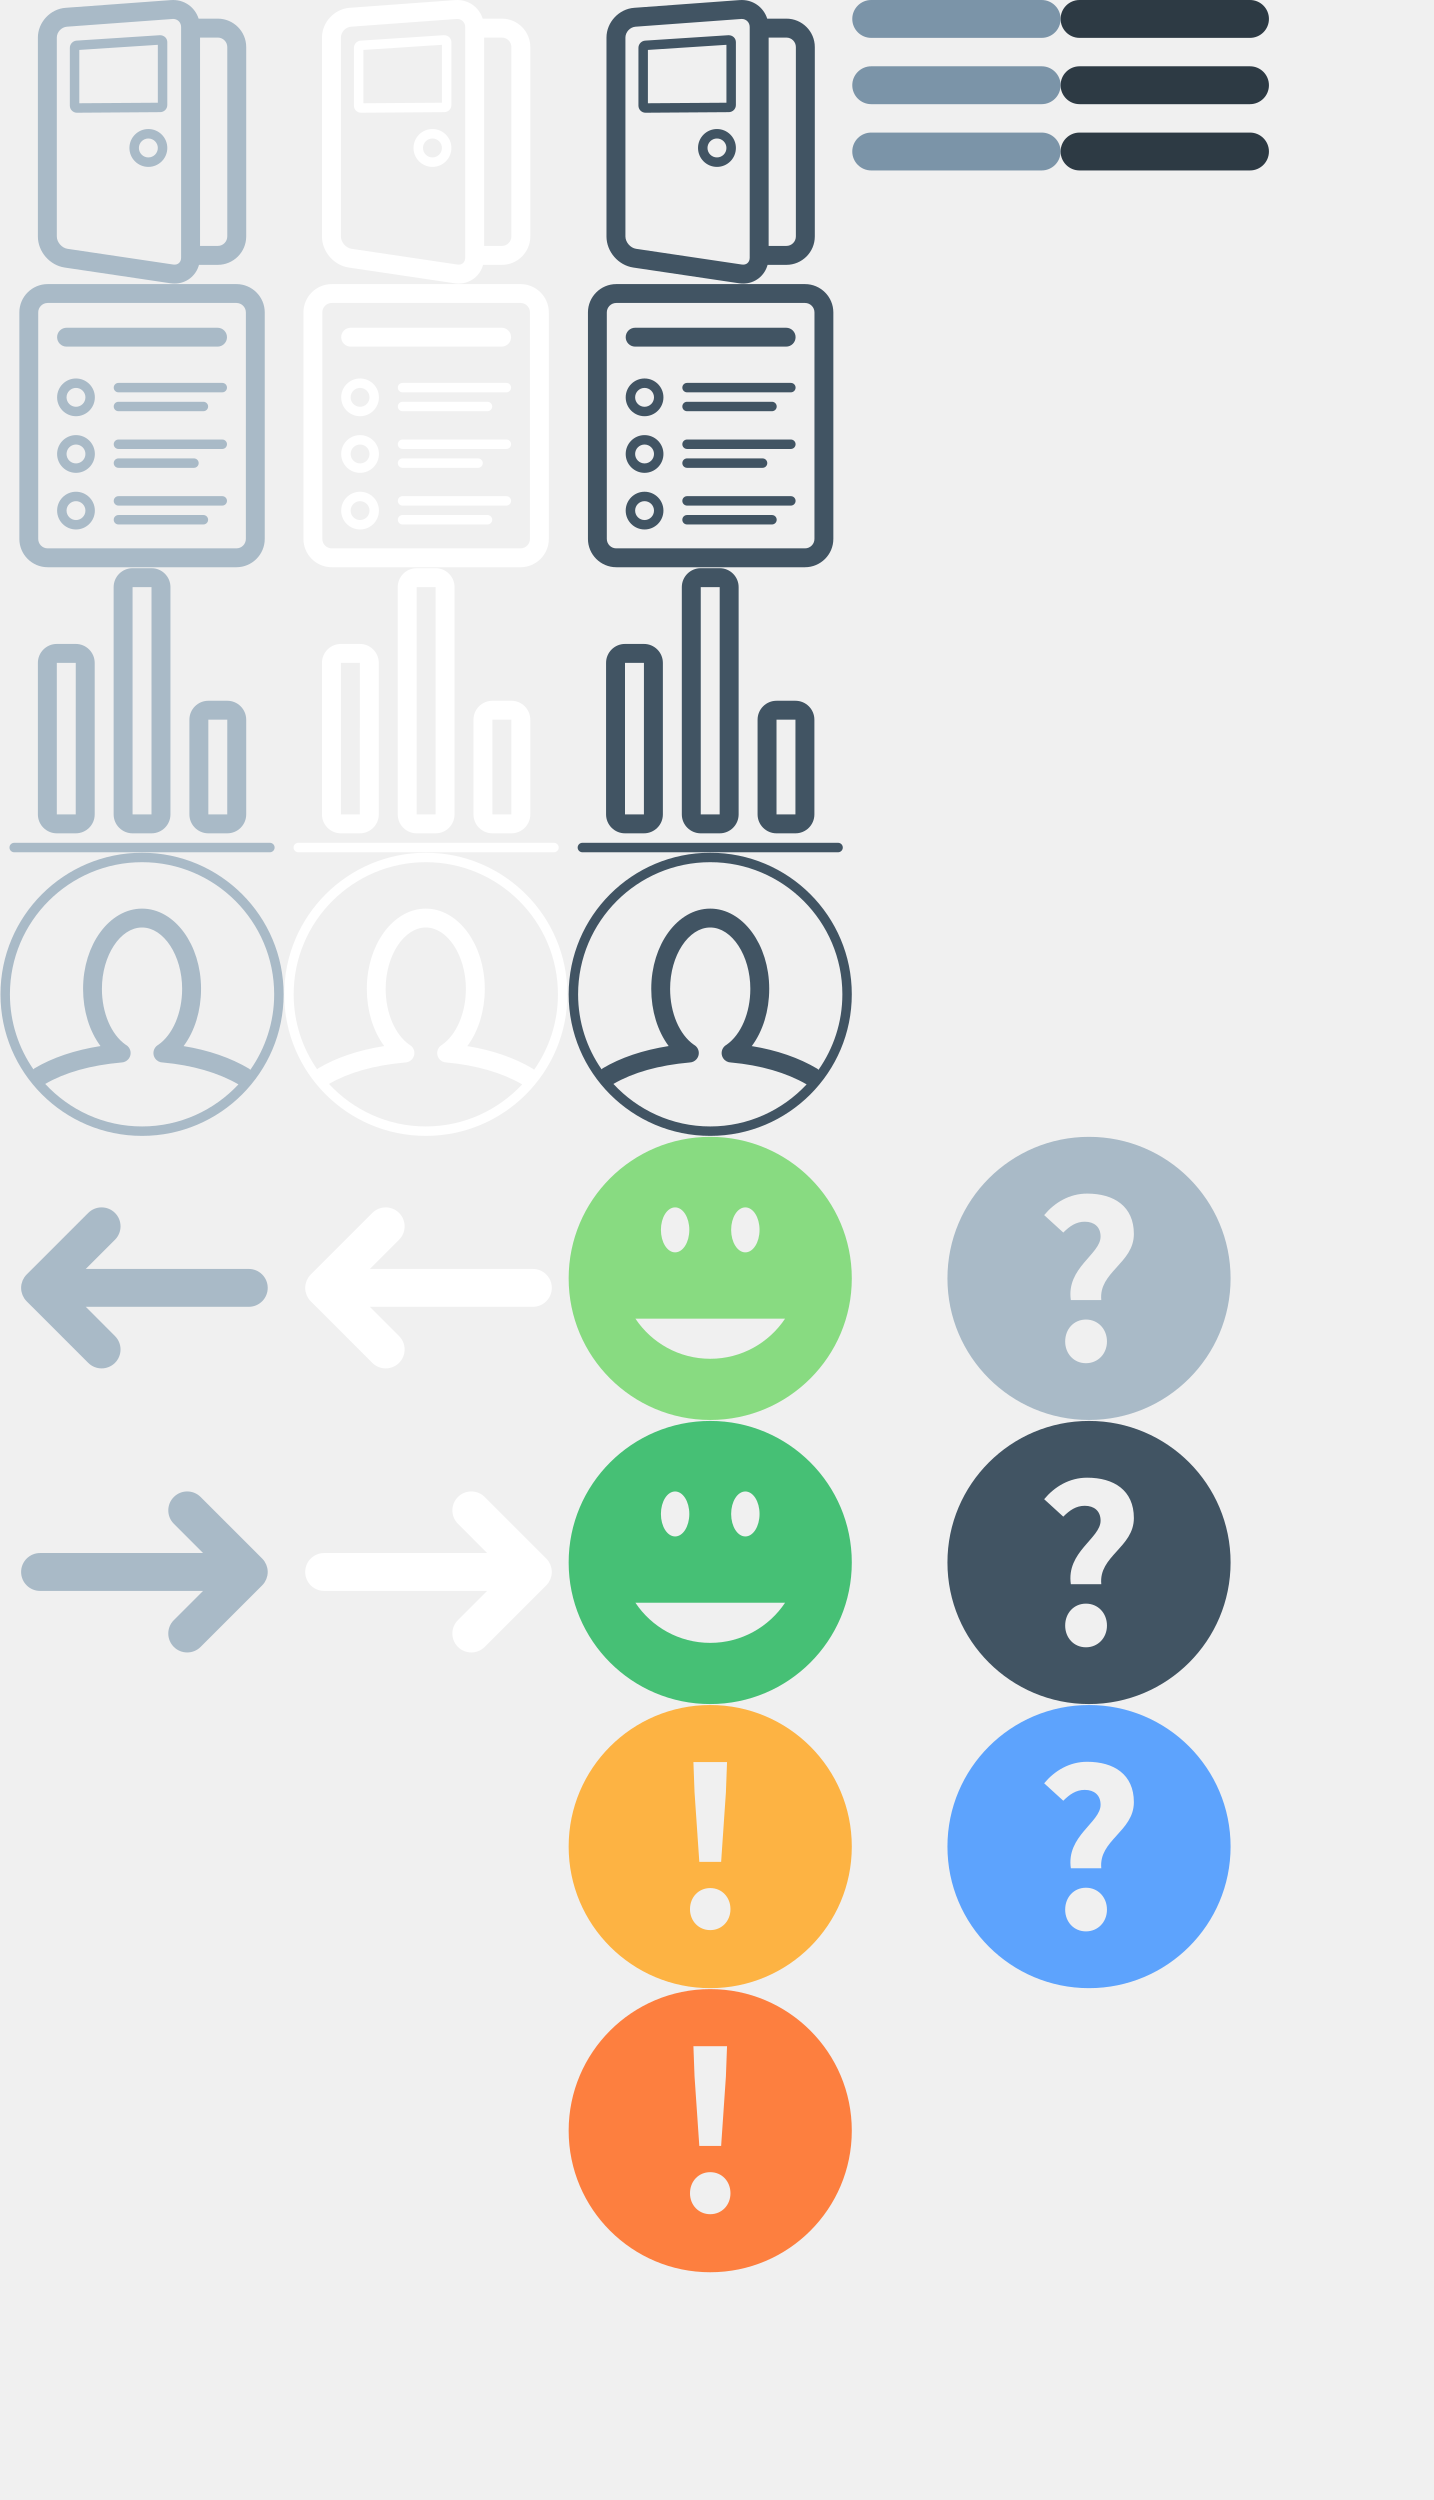
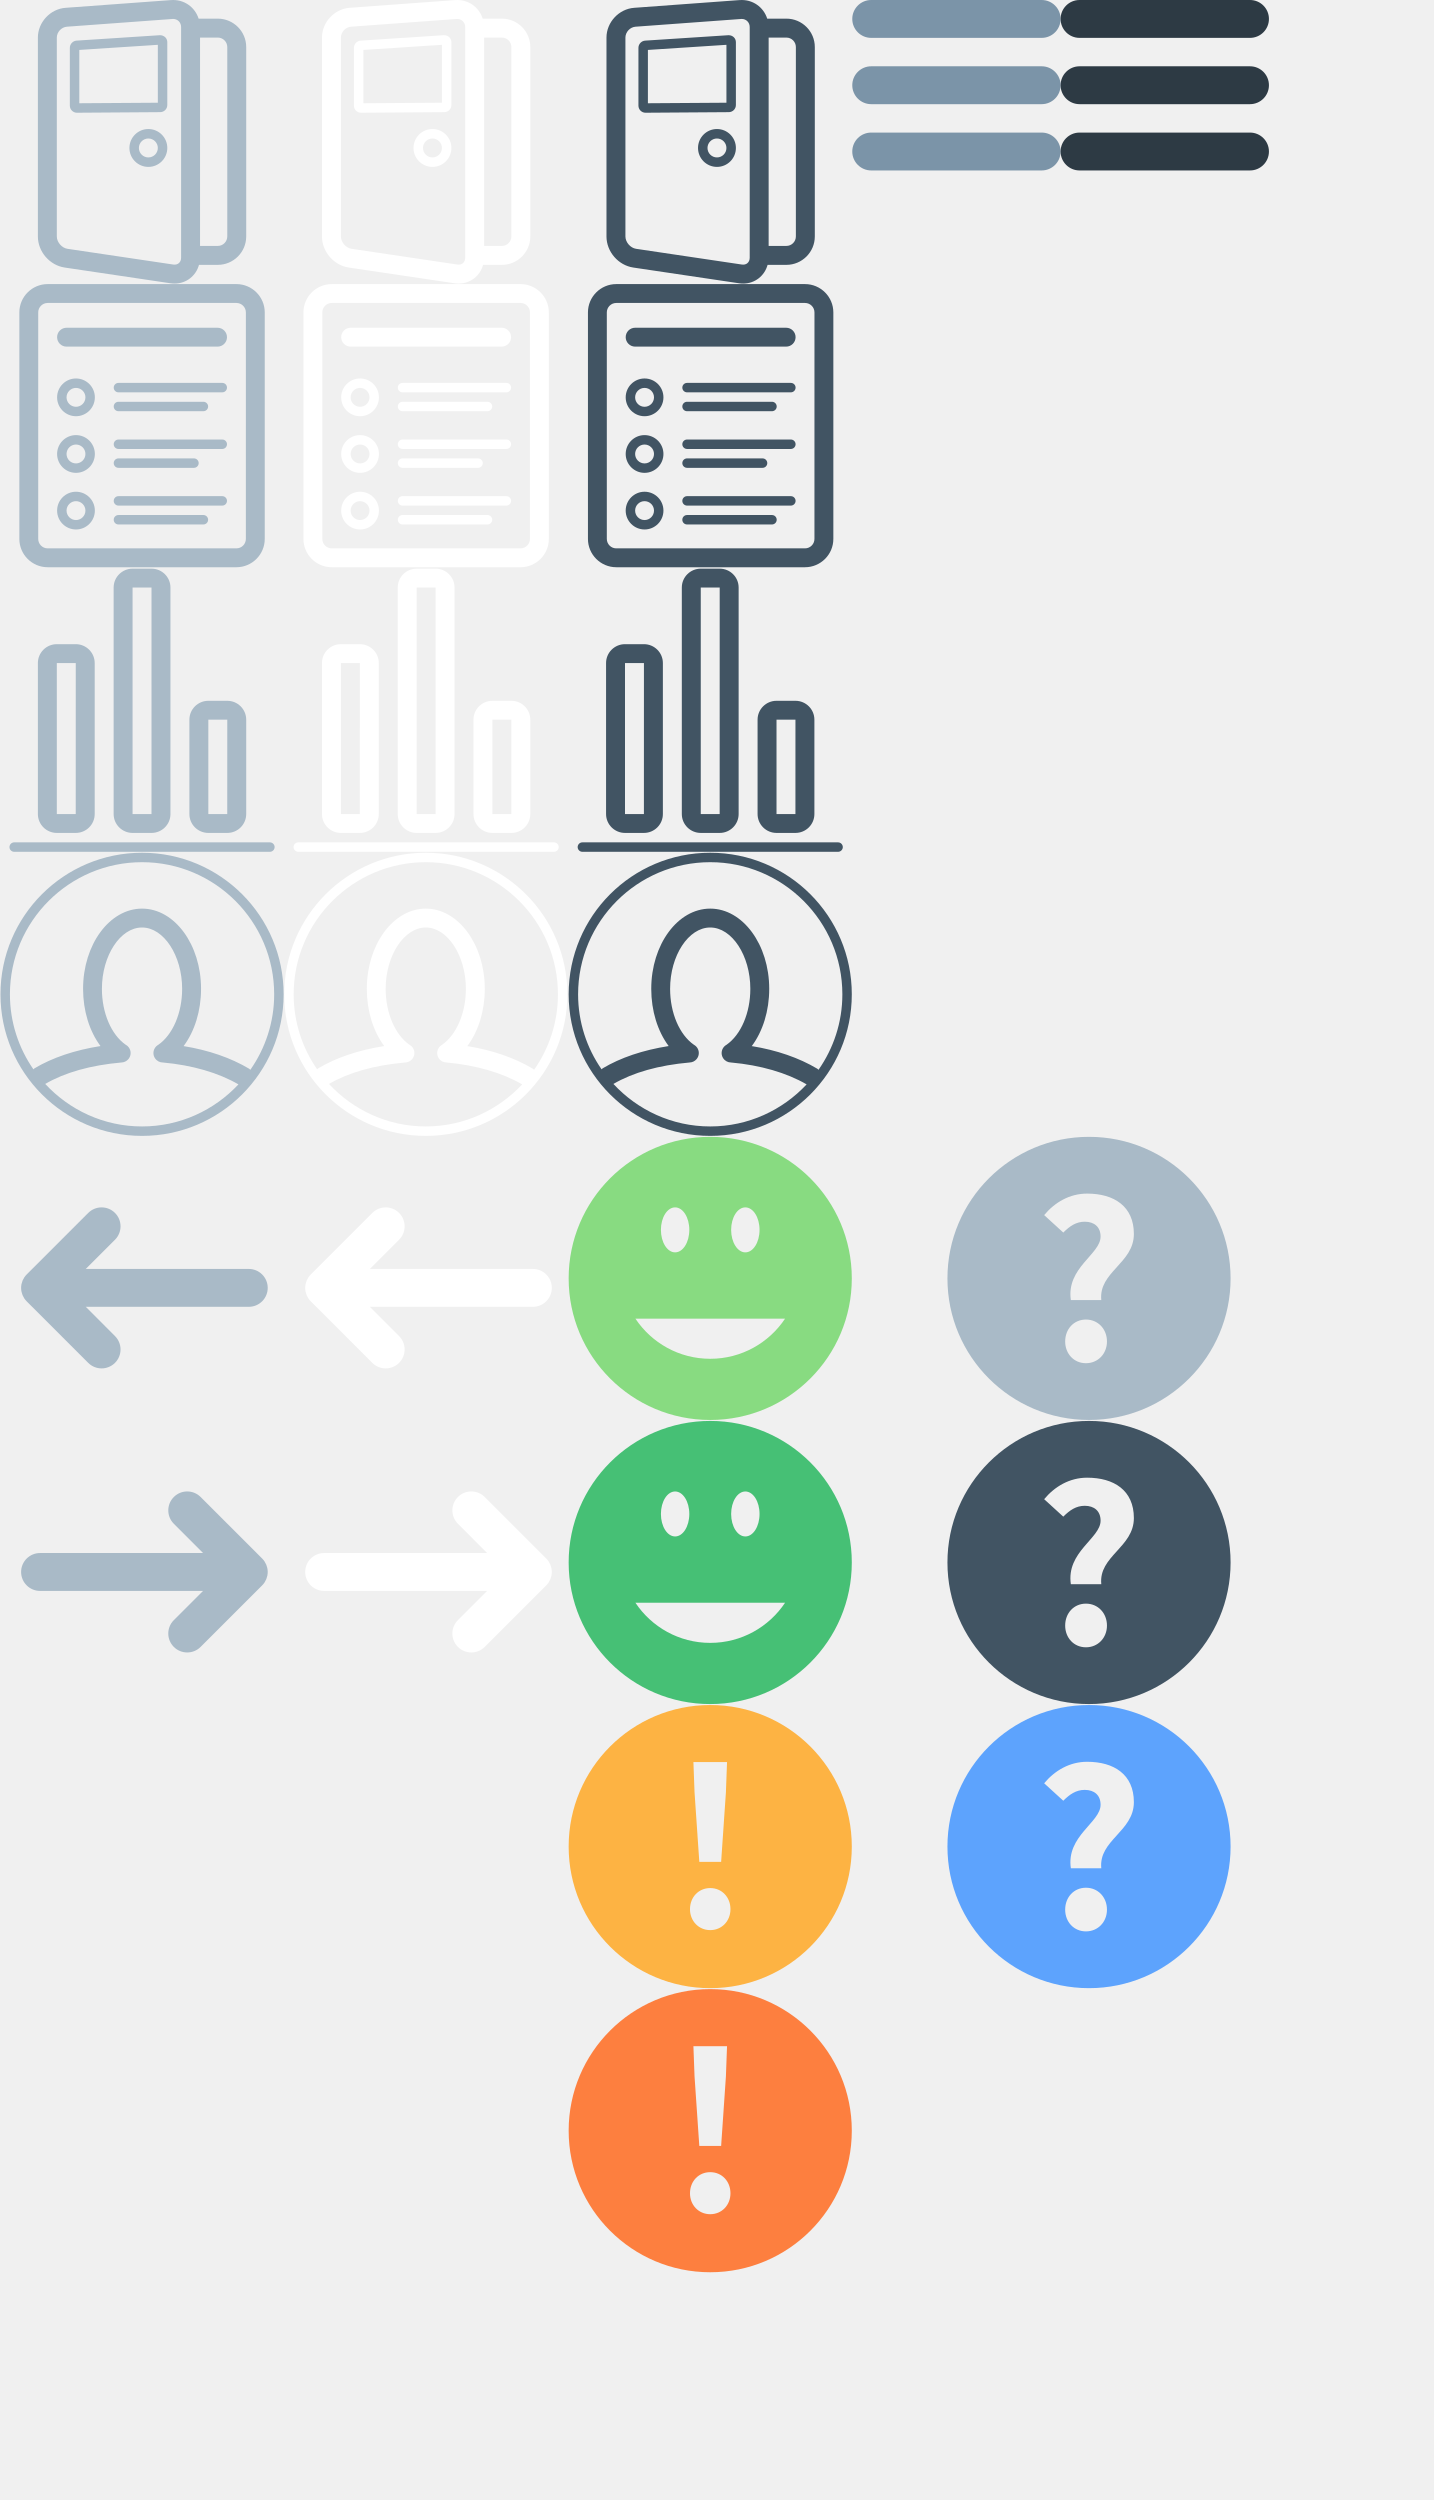
<svg xmlns="http://www.w3.org/2000/svg" version="1.1" id="Layer_1" x="0px" y="0px" width="151.334px" height="264px" viewBox="0.25 0 151.334 264" enable-background="new 0.25 0 151.334 264" xml:space="preserve">
  <path fill="none" stroke="#000000" stroke-linecap="round" stroke-linejoin="round" stroke-miterlimit="10" d="M91.233,11.326" />
  <path fill="none" stroke="#000000" stroke-linecap="round" stroke-linejoin="round" stroke-miterlimit="10" d="M89.233,12.929" />
  <g>
    <path fill="#7B94A8" d="M110.25,0h-18c-1.104,0-2,0.896-2,2s0.896,2,2,2h18c1.104,0,2-0.896,2-2S111.354,0,110.25,0z" />
    <path fill="#7B94A8" d="M110.25,7h-18c-1.104,0-2,0.896-2,2s0.896,2,2,2h18c1.104,0,2-0.896,2-2S111.354,7,110.25,7z" />
    <path fill="#7B94A8" d="M110.25,14h-18c-1.104,0-2,0.896-2,2s0.896,2,2,2h18c1.104,0,2-0.896,2-2S111.354,14,110.25,14z" />
  </g>
  <g>
    <path fill="#2D3A44" d="M132.25,0h-18c-1.104,0-2,0.896-2,2s0.896,2,2,2h18c1.104,0,2-0.896,2-2S133.354,0,132.25,0z" />
    <path fill="#2D3A44" d="M132.25,7h-18c-1.104,0-2,0.896-2,2s0.896,2,2,2h18c1.104,0,2-0.896,2-2S133.354,7,132.25,7z" />
    <path fill="#2D3A44" d="M132.25,14h-18c-1.104,0-2,0.896-2,2s0.896,2,2,2h18c1.104,0,2-0.896,2-2S133.354,14,132.25,14z" />
  </g>
  <path d="M223.38,135.467l-13.597-13.597c-2.494-2.494-6.572-2.494-9.065,0l-13.598,13.597c-2.493,2.493-2.493,6.572,0,9.065  l13.598,13.597c2.493,2.494,6.572,2.494,9.065,0l13.597-13.597C225.874,142.039,225.874,137.96,223.38,135.467z M211.418,145.889  c-1.495,1.307-3.141,1.896-5.331,1.896c-4.328,0-7.719-3.399-7.719-7.738c0-4.479,3.37-7.814,7.839-7.814  c2.007,0,3.596,0.479,5,1.521c0.518,0.393,0.823,1.008,0.823,1.663c0,1.131-0.931,2.051-2.071,2.051c-0.607,0-1.02-0.26-1.215-0.386  c-0.859-0.645-1.639-0.911-2.557-0.911c-1.994,0-3.498,1.632-3.498,3.797c0,2.229,1.504,3.875,3.498,3.875  c1.211,0,1.951-0.396,2.688-0.979c0.354-0.295,0.805-0.461,1.264-0.461c1.098,0,1.99,0.89,1.99,1.977  C212.131,144.948,211.872,145.502,211.418,145.889z" />
  <g>
    <path fill="#FFFFFF" d="M53.25,1.969h-2.026c-0.388-1.216-1.535-2.061-2.917-1.96L37.171,0.825   c-1.61,0.118-2.921,1.529-2.921,3.144v21c0,1.604,1.243,3.047,2.831,3.284l11.169,1.661c0.148,0.022,0.293,0.032,0.435,0.032   c1.249,0,2.263-0.827,2.579-1.977h1.986c1.654,0,3-1.346,3-3v-20C56.25,3.314,54.904,1.969,53.25,1.969z M49.375,27.219   c0,0.484-0.353,0.79-0.831,0.716l-11.168-1.661c-0.6-0.089-1.126-0.699-1.126-1.305v-21c0-0.581,0.489-1.106,1.068-1.149L48.526,2   c0.484,0,0.849,0.369,0.849,0.859V27.219z M54.25,24.969c0,0.551-0.449,1-1,1h-1.875v-22h1.875c0.551,0,1,0.449,1,1V24.969z" />
    <path fill="#FFFFFF" d="M47.138,3.717c-0.001,0-0.002,0-0.003,0l-8.792,0.572c-0.402,0.026-0.718,0.362-0.718,0.765v6.102   c0,0.413,0.336,0.749,0.749,0.749h0.002l8.792-0.062c0.413-0.001,0.748-0.338,0.748-0.751V4.45   C47.917,4.046,47.589,3.717,47.138,3.717z M46.917,10.847l-8.292,0.056v-5.63l8.292-0.54V10.847z" />
    <path fill="#FFFFFF" d="M45.917,13.625c-1.103,0-2,0.897-2,2s0.897,2,2,2s2-0.897,2-2S47.02,13.625,45.917,13.625z M45.917,16.625   c-0.551,0-1-0.449-1-1s0.449-1,1-1s1,0.449,1,1S46.468,16.625,45.917,16.625z" />
  </g>
  <g>
    <path fill="#FFFFFF" d="M38.273,39.967c-1.1,0-1.994,0.894-1.994,1.993c0,1.1,0.894,1.993,1.994,1.993   c1.099,0,1.993-0.894,1.993-1.993C40.267,40.861,39.373,39.967,38.273,39.967z M38.273,42.957c-0.549,0-0.997-0.448-0.997-0.997   s0.448-0.997,0.997-0.997s0.997,0.448,0.997,0.997S38.822,42.957,38.273,42.957z" />
    <path fill="#FFFFFF" d="M38.273,45.947c-1.1,0-1.994,0.894-1.994,1.993c0,1.1,0.894,1.993,1.994,1.993   c1.099,0,1.993-0.894,1.993-1.993C40.267,46.841,39.373,45.947,38.273,45.947z M38.273,48.937c-0.549,0-0.997-0.448-0.997-0.997   c0-0.549,0.448-0.997,0.997-0.997s0.997,0.448,0.997,0.997C39.27,48.489,38.822,48.937,38.273,48.937z" />
    <path fill="#FFFFFF" d="M38.273,51.927c-1.1,0-1.994,0.894-1.994,1.993c0,1.1,0.894,1.993,1.994,1.993   c1.099,0,1.993-0.894,1.993-1.993C40.267,52.821,39.373,51.927,38.273,51.927z M38.273,54.917c-0.549,0-0.997-0.448-0.997-0.997   s0.448-0.997,0.997-0.997s0.997,0.448,0.997,0.997S38.822,54.917,38.273,54.917z" />
    <path fill="#FFFFFF" d="M55.217,30H35.283c-1.648,0-2.99,1.342-2.99,2.99v23.92c0,1.648,1.342,2.99,2.99,2.99h19.934   c1.648,0,2.99-1.342,2.99-2.99V32.99C58.207,31.342,56.865,30,55.217,30z M56.213,56.91c0,0.549-0.448,0.997-0.997,0.997H35.283   c-0.549,0-0.997-0.448-0.997-0.997V32.99c0-0.549,0.448-0.997,0.997-0.997h19.934c0.549,0,0.997,0.448,0.997,0.997L56.213,56.91   L56.213,56.91z" />
    <path fill="#FFFFFF" d="M53.722,40.434H42.758c-0.275,0-0.499,0.223-0.499,0.498s0.224,0.499,0.499,0.499h10.963   c0.275,0,0.499-0.223,0.499-0.499C54.22,40.657,53.998,40.434,53.722,40.434z" />
    <path fill="#FFFFFF" d="M42.758,43.424h8.97c0.275,0,0.498-0.223,0.498-0.499c0-0.275-0.223-0.498-0.498-0.498h-8.97   c-0.275,0-0.499,0.223-0.499,0.498C42.26,43.201,42.483,43.424,42.758,43.424z" />
    <path fill="#FFFFFF" d="M53.722,46.414H42.758c-0.275,0-0.499,0.223-0.499,0.498s0.224,0.499,0.499,0.499h10.963   c0.275,0,0.499-0.223,0.499-0.499C54.22,46.637,53.998,46.414,53.722,46.414z" />
    <path fill="#FFFFFF" d="M42.758,49.404h7.973c0.275,0,0.499-0.223,0.499-0.499c0-0.275-0.223-0.498-0.499-0.498h-7.973   c-0.275,0-0.499,0.223-0.499,0.498C42.26,49.181,42.483,49.404,42.758,49.404z" />
    <path fill="#FFFFFF" d="M53.722,52.394H42.758c-0.275,0-0.499,0.223-0.499,0.498s0.224,0.499,0.499,0.499h10.963   c0.275,0,0.499-0.223,0.499-0.499C54.22,52.617,53.998,52.394,53.722,52.394z" />
    <path fill="#FFFFFF" d="M51.729,54.387h-8.97c-0.275,0-0.499,0.223-0.499,0.499c0,0.276,0.224,0.498,0.499,0.498h8.97   c0.275,0,0.498-0.223,0.498-0.498C52.227,54.611,52.004,54.387,51.729,54.387z" />
    <path fill="#FFFFFF" d="M37.277,36.603h15.946c0.55,0,0.997-0.447,0.997-0.997c0-0.55-0.447-0.997-0.997-0.997H37.277   c-0.55,0-0.997,0.447-0.997,0.997C36.28,36.156,36.727,36.603,37.277,36.603z" />
  </g>
  <g>
-     <path fill="#FFFFFF" d="M36.25,88h2c1.103,0,2-0.897,2-2V70c0-1.103-0.897-2-2-2h-2c-1.103,0-2,0.897-2,2v16   C34.25,87.103,35.147,88,36.25,88z M36.25,70h2l-0.003,16H36.25V70z" />
-     <path fill="#FFFFFF" d="M44.25,88h2c1.103,0,2-0.897,2-2V62c0-1.103-0.897-2-2-2h-2c-1.103,0-2,0.897-2,2v24   C42.25,87.103,43.147,88,44.25,88z M44.25,62h2l-0.003,24H44.25V62z" />
-     <path fill="#FFFFFF" d="M52.25,88h2c1.103,0,2-0.897,2-2V76c0-1.103-0.897-2-2-2h-2c-1.103,0-2,0.897-2,2v10   C50.25,87.103,51.147,88,52.25,88z M52.25,76h2l-0.003,10H52.25V76z" />
-     <path fill="#FFFFFF" d="M58.75,89h-27c-0.276,0-0.5,0.225-0.5,0.5s0.224,0.5,0.5,0.5h27c0.276,0,0.5-0.225,0.5-0.5   S59.026,89,58.75,89z" />
+     <path fill="#FFFFFF" d="M36.25,87.957h2c1.103,0,2-0.894,2-1.993V70.017c0-1.099-0.897-1.993-2-1.993h-2c-1.103,0-2,0.894-2,1.993   v15.947C34.25,87.062,35.147,87.957,36.25,87.957z M36.25,70.017h2l-0.003,15.947H36.25V70.017z" />
+     <path fill="#FFFFFF" d="M44.25,87.957h2c1.103,0,2-0.894,2-1.993v-23.92c0-1.1-0.897-1.994-2-1.994h-2c-1.103,0-2,0.894-2,1.994   v23.92C42.25,87.062,43.147,87.957,44.25,87.957z M44.25,62.043h2l-0.003,23.92H44.25V62.043z" />
+     <path fill="#FFFFFF" d="M52.25,87.957h2c1.103,0,2-0.894,2-1.993v-9.967c0-1.099-0.897-1.993-2-1.993h-2c-1.103,0-2,0.894-2,1.993   v9.967C50.25,87.062,51.147,87.957,52.25,87.957z M52.25,75.997h2l-0.003,9.967H52.25V75.997z" />
+     <path fill="#FFFFFF" d="M58.75,88.953h-27c-0.276,0-0.5,0.225-0.5,0.499s0.224,0.499,0.5,0.499h27c0.276,0,0.5-0.225,0.5-0.499   S59.026,88.953,58.75,88.953z" />
  </g>
  <path fill="#FFFFFF" d="M45.214,90.05c-8.256,0-14.95,6.694-14.95,14.95s6.693,14.95,14.95,14.95c8.257,0,14.95-6.694,14.95-14.95  S53.471,90.05,45.214,90.05z M45.214,91.047c7.695,0,13.954,6.258,13.954,13.953c0,2.965-0.936,5.71-2.519,7.973  c-0.044-0.038-0.077-0.085-0.129-0.117c-1.948-1.156-4.269-1.956-6.919-2.388c1.165-1.56,1.843-3.714,1.843-6.046  c0-4.672-2.795-8.472-6.229-8.472c-3.434,0-6.229,3.799-6.229,8.472c0,2.331,0.676,4.481,1.839,6.041  c-2.733,0.433-5.071,1.222-6.97,2.353c-0.045,0.028-0.075,0.071-0.115,0.104c-1.561-2.251-2.479-4.98-2.479-7.92  C31.261,97.305,37.52,91.047,45.214,91.047z M45.214,118.953c-4.041,0-7.673-1.736-10.224-4.489  c2.081-1.213,4.785-1.975,8.046-2.265c0.274-0.008,0.544-0.129,0.733-0.35c0.263-0.309,0.315-0.744,0.13-1.104  c-0.093-0.182-0.236-0.325-0.408-0.417c-1.53-1.064-2.515-3.371-2.515-5.905c0-3.51,1.939-6.479,4.236-6.479  c2.297,0,4.236,2.968,4.236,6.479c0,2.538-0.987,4.846-2.519,5.909c-0.151,0.084-0.28,0.208-0.372,0.363  c-0.195,0.33-0.184,0.745,0.03,1.062c0.192,0.288,0.509,0.444,0.83,0.444c0.001,0,0.002,0,0.003,0c3.102,0.28,5.852,1.08,7.974,2.31  C52.847,117.236,49.231,118.953,45.214,118.953z" />
  <path fill="#FFFFFF" d="M58.183,167.111c0.018-0.025,0.029-0.057,0.046-0.084c0.05-0.084,0.1-0.168,0.138-0.26  c0.016-0.037,0.023-0.078,0.037-0.117c0.029-0.084,0.06-0.166,0.077-0.256c0.026-0.129,0.04-0.269,0.04-0.396  s-0.014-0.268-0.04-0.396c-0.018-0.09-0.048-0.172-0.077-0.256c-0.014-0.039-0.021-0.08-0.037-0.117  c-0.038-0.092-0.088-0.176-0.138-0.26c-0.017-0.027-0.028-0.059-0.046-0.085c-0.073-0.108-0.156-0.21-0.249-0.304l-6.499-6.498  c-0.781-0.781-2.048-0.781-2.828,0c-0.781,0.781-0.781,2.047,0,2.828l3.085,3.09H34.479c-1.104,0-2,0.896-2,2s0.896,2,2,2h17.213  l-3.086,3.086c-0.781,0.781-0.781,2.047,0,2.828c0.39,0.391,0.902,0.586,1.414,0.586s1.023-0.195,1.414-0.586l6.499-6.498  C58.026,167.322,58.109,167.221,58.183,167.111z" />
  <g>
    <path fill="#415463" d="M83.294,1.969h-2.026c-0.388-1.216-1.535-2.061-2.917-1.96L67.215,0.825   c-1.61,0.118-2.921,1.529-2.921,3.144v21c0,1.604,1.243,3.047,2.831,3.284l11.169,1.661c0.148,0.022,0.293,0.032,0.435,0.032   c1.249,0,2.263-0.827,2.579-1.977h1.986c1.654,0,3-1.346,3-3v-20C86.294,3.314,84.948,1.969,83.294,1.969z M79.419,27.219   c0,0.484-0.353,0.79-0.831,0.716L67.42,26.274c-0.6-0.089-1.126-0.699-1.126-1.305v-21c0-0.581,0.489-1.106,1.068-1.149L78.57,2   c0.484,0,0.849,0.369,0.849,0.859V27.219z M84.294,24.969c0,0.551-0.449,1-1,1h-1.875v-22h1.875c0.551,0,1,0.449,1,1V24.969z" />
    <path fill="#415463" d="M77.182,3.717c-0.001,0-0.002,0-0.003,0l-8.792,0.572c-0.402,0.026-0.718,0.362-0.718,0.765v6.102   c0,0.413,0.336,0.749,0.749,0.749h0.002l8.792-0.062c0.413-0.001,0.748-0.338,0.748-0.751V4.45   C77.961,4.046,77.633,3.717,77.182,3.717z M76.961,10.847l-8.292,0.056v-5.63l8.292-0.54V10.847z" />
    <path fill="#415463" d="M75.961,13.625c-1.103,0-2,0.897-2,2s0.897,2,2,2s2-0.897,2-2S77.064,13.625,75.961,13.625z M75.961,16.625   c-0.551,0-1-0.449-1-1s0.449-1,1-1s1,0.449,1,1S76.512,16.625,75.961,16.625z" />
  </g>
  <g>
    <path fill="#415463" d="M68.316,39.967c-1.099,0-1.993,0.894-1.993,1.993c0,1.1,0.894,1.993,1.993,1.993   c1.099,0,1.993-0.894,1.993-1.993C70.311,40.861,69.416,39.967,68.316,39.967z M68.316,42.957c-0.549,0-0.997-0.448-0.997-0.997   s0.448-0.997,0.997-0.997c0.549,0,0.997,0.448,0.997,0.997S68.866,42.957,68.316,42.957z" />
    <path fill="#415463" d="M68.316,45.947c-1.099,0-1.993,0.894-1.993,1.993c0,1.1,0.894,1.993,1.993,1.993   c1.099,0,1.993-0.894,1.993-1.993C70.311,46.841,69.416,45.947,68.316,45.947z M68.316,48.937c-0.549,0-0.997-0.448-0.997-0.997   c0-0.549,0.448-0.997,0.997-0.997c0.549,0,0.997,0.448,0.997,0.997C69.313,48.489,68.866,48.937,68.316,48.937z" />
    <path fill="#415463" d="M68.316,51.927c-1.099,0-1.993,0.894-1.993,1.993c0,1.1,0.894,1.993,1.993,1.993   c1.099,0,1.993-0.894,1.993-1.993C70.311,52.821,69.416,51.927,68.316,51.927z M68.316,54.917c-0.549,0-0.997-0.448-0.997-0.997   s0.448-0.997,0.997-0.997c0.549,0,0.997,0.448,0.997,0.997S68.866,54.917,68.316,54.917z" />
    <path fill="#415463" d="M85.261,30H65.327c-1.648,0-2.99,1.342-2.99,2.99v23.92c0,1.648,1.342,2.99,2.99,2.99h19.934   c1.648,0,2.99-1.342,2.99-2.99V32.99C88.25,31.342,86.909,30,85.261,30z M86.256,56.91c0,0.549-0.448,0.997-0.997,0.997H65.327   c-0.549,0-0.997-0.448-0.997-0.997V32.99c0-0.549,0.448-0.997,0.997-0.997h19.934c0.549,0,0.997,0.448,0.997,0.997L86.256,56.91   L86.256,56.91z" />
    <path fill="#415463" d="M83.766,40.434H72.802c-0.275,0-0.498,0.223-0.498,0.498s0.223,0.499,0.498,0.499h10.963   c0.275,0,0.499-0.223,0.499-0.499C84.264,40.657,84.041,40.434,83.766,40.434z" />
    <path fill="#415463" d="M72.802,43.424h8.97c0.275,0,0.498-0.223,0.498-0.499c0-0.275-0.223-0.498-0.498-0.498h-8.97   c-0.275,0-0.498,0.223-0.498,0.498C72.304,43.201,72.526,43.424,72.802,43.424z" />
    <path fill="#415463" d="M83.766,46.414H72.802c-0.275,0-0.498,0.223-0.498,0.498s0.223,0.499,0.498,0.499h10.963   c0.275,0,0.499-0.223,0.499-0.499C84.264,46.637,84.041,46.414,83.766,46.414z" />
    <path fill="#415463" d="M72.802,49.404h7.974c0.275,0,0.498-0.223,0.498-0.499c0-0.275-0.223-0.498-0.498-0.498h-7.974   c-0.275,0-0.498,0.223-0.498,0.498C72.304,49.181,72.526,49.404,72.802,49.404z" />
    <path fill="#415463" d="M83.766,52.394H72.802c-0.275,0-0.498,0.223-0.498,0.498s0.223,0.499,0.498,0.499h10.963   c0.275,0,0.499-0.223,0.499-0.499C84.264,52.617,84.041,52.394,83.766,52.394z" />
    <path fill="#415463" d="M81.771,54.387h-8.97c-0.275,0-0.498,0.223-0.498,0.499c0,0.276,0.223,0.498,0.498,0.498h8.97   c0.275,0,0.498-0.223,0.498-0.498C82.27,54.611,82.047,54.387,81.771,54.387z" />
    <path fill="#415463" d="M67.32,36.603h15.947c0.55,0,0.997-0.447,0.997-0.997c0-0.55-0.447-0.997-0.997-0.997H67.32   c-0.55,0-0.997,0.447-0.997,0.997C66.324,36.156,66.771,36.603,67.32,36.603z" />
  </g>
  <g>
-     <path fill="#415463" d="M66.25,88h2c1.103,0,2-0.897,2-2V70c0-1.103-0.897-2-2-2h-2c-1.103,0-2,0.897-2,2v16   C64.25,87.103,65.147,88,66.25,88z M66.25,70h2l-0.003,16H66.25V70z" />
-     <path fill="#415463" d="M74.25,88h2c1.103,0,2-0.897,2-2V62c0-1.103-0.897-2-2-2h-2c-1.103,0-2,0.897-2,2v24   C72.25,87.103,73.147,88,74.25,88z M74.25,62h2l-0.003,24H74.25V62z" />
-     <path fill="#415463" d="M82.25,88h2c1.103,0,2-0.897,2-2V76c0-1.103-0.897-2-2-2h-2c-1.103,0-2,0.897-2,2v10   C80.25,87.103,81.147,88,82.25,88z M82.25,76h2l-0.003,10H82.25V76z" />
-     <path fill="#415463" d="M88.75,89h-27c-0.276,0-0.5,0.225-0.5,0.5s0.224,0.5,0.5,0.5h27c0.276,0,0.5-0.225,0.5-0.5   S89.026,89,88.75,89z" />
+     <path fill="#415463" d="M66.25,87.957h2c1.103,0,2-0.894,2-1.993V70.017c0-1.099-0.897-1.993-2-1.993h-2c-1.103,0-2,0.894-2,1.993   v15.947C64.25,87.062,65.147,87.957,66.25,87.957z M66.25,70.017h2l-0.003,15.947H66.25V70.017z" />
+     <path fill="#415463" d="M74.25,87.957h2c1.103,0,2-0.894,2-1.993v-23.92c0-1.1-0.897-1.994-2-1.994h-2c-1.103,0-2,0.894-2,1.994   v23.92C72.25,87.062,73.147,87.957,74.25,87.957z M74.25,62.043h2l-0.003,23.92H74.25V62.043z" />
+     <path fill="#415463" d="M82.25,87.957h2c1.103,0,2-0.894,2-1.993v-9.967c0-1.099-0.897-1.993-2-1.993h-2c-1.103,0-2,0.894-2,1.993   v9.967C80.25,87.062,81.147,87.957,82.25,87.957z M82.25,75.997h2l-0.003,9.967H82.25V75.997z" />
+     <path fill="#415463" d="M88.75,88.953h-27c-0.276,0-0.5,0.225-0.5,0.499s0.224,0.499,0.5,0.499h27c0.276,0,0.5-0.225,0.5-0.499   S89.026,88.953,88.75,88.953z" />
  </g>
  <path fill="#415463" d="M75.25,90.05c-8.257,0-14.95,6.694-14.95,14.95s6.693,14.95,14.95,14.95c8.256,0,14.95-6.694,14.95-14.95  S83.507,90.05,75.25,90.05z M75.25,91.047c7.694,0,13.953,6.258,13.953,13.953c0,2.965-0.936,5.71-2.519,7.973  c-0.043-0.038-0.077-0.085-0.129-0.117c-1.948-1.156-4.269-1.956-6.918-2.388c1.165-1.56,1.843-3.714,1.843-6.046  c0-4.672-2.795-8.472-6.229-8.472c-3.435,0-6.229,3.799-6.229,8.472c0,2.331,0.676,4.481,1.839,6.041  c-2.733,0.433-5.072,1.222-6.97,2.353c-0.045,0.028-0.075,0.071-0.115,0.104c-1.561-2.251-2.479-4.98-2.479-7.92  C61.297,97.305,67.556,91.047,75.25,91.047z M75.25,118.953c-4.041,0-7.674-1.736-10.224-4.489c2.081-1.213,4.785-1.975,8.046-2.265  c0.274-0.008,0.544-0.129,0.733-0.35c0.263-0.309,0.315-0.744,0.13-1.104c-0.093-0.182-0.237-0.325-0.408-0.417  c-1.53-1.064-2.514-3.371-2.514-5.905c0-3.51,1.939-6.479,4.236-6.479c2.296,0,4.236,2.968,4.236,6.479  c0,2.538-0.987,4.846-2.52,5.909c-0.151,0.084-0.28,0.208-0.372,0.363c-0.195,0.33-0.183,0.745,0.03,1.062  c0.192,0.288,0.509,0.444,0.83,0.444c0.001,0,0.002,0,0.003,0c3.102,0.28,5.852,1.08,7.974,2.31  C82.883,117.236,79.267,118.953,75.25,118.953z" />
  <g>
    <path fill="#A9BAC7" d="M23.25,1.969h-2.026c-0.388-1.216-1.535-2.061-2.917-1.96L7.171,0.825C5.561,0.943,4.25,2.354,4.25,3.969   v21c0,1.604,1.243,3.047,2.831,3.284l11.169,1.661c0.148,0.022,0.293,0.032,0.435,0.032c1.249,0,2.263-0.827,2.579-1.977h1.986   c1.654,0,3-1.346,3-3v-20C26.25,3.314,24.904,1.969,23.25,1.969z M19.375,27.219c0,0.484-0.353,0.79-0.831,0.716L7.375,26.274   c-0.599-0.089-1.125-0.699-1.125-1.305v-21c0-0.581,0.489-1.107,1.068-1.149L18.526,2c0.484,0,0.849,0.369,0.849,0.859V27.219z    M24.25,24.969c0,0.551-0.449,1-1,1h-1.875v-22h1.875c0.551,0,1,0.449,1,1V24.969z" />
    <path fill="#A9BAC7" d="M17.138,3.717c-0.001,0-0.002,0-0.003,0L8.343,4.289C7.94,4.315,7.625,4.651,7.625,5.054v6.102   c0,0.413,0.336,0.749,0.749,0.749h0.002l8.792-0.062c0.413-0.001,0.748-0.338,0.748-0.751V4.45   C17.917,4.046,17.589,3.717,17.138,3.717z M16.917,10.847l-8.292,0.056v-5.63l8.292-0.54V10.847z" />
    <path fill="#A9BAC7" d="M15.917,13.625c-1.103,0-2,0.897-2,2s0.897,2,2,2s2-0.897,2-2S17.02,13.625,15.917,13.625z M15.917,16.625   c-0.551,0-1-0.449-1-1s0.449-1,1-1s1,0.449,1,1S16.468,16.625,15.917,16.625z" />
  </g>
  <g>
    <path fill="#A9BAC7" d="M8.274,39.967c-1.1,0-1.994,0.894-1.994,1.993c0,1.1,0.894,1.993,1.994,1.993   c1.099,0,1.993-0.894,1.993-1.993S9.373,39.967,8.274,39.967z M8.274,42.957c-0.549,0-0.997-0.448-0.997-0.997   s0.448-0.997,0.997-0.997s0.997,0.448,0.997,0.997S8.822,42.957,8.274,42.957z" />
    <path fill="#A9BAC7" d="M8.274,45.947c-1.1,0-1.994,0.894-1.994,1.993c0,1.1,0.894,1.993,1.994,1.993   c1.099,0,1.993-0.894,1.993-1.993S9.373,45.947,8.274,45.947z M8.274,48.937c-0.549,0-0.997-0.448-0.997-0.997   c0-0.549,0.448-0.997,0.997-0.997s0.997,0.448,0.997,0.997C9.271,48.489,8.822,48.937,8.274,48.937z" />
    <path fill="#A9BAC7" d="M8.274,51.927c-1.1,0-1.994,0.894-1.994,1.993c0,1.1,0.894,1.993,1.994,1.993   c1.099,0,1.993-0.894,1.993-1.993S9.373,51.927,8.274,51.927z M8.274,54.917c-0.549,0-0.997-0.448-0.997-0.997   s0.448-0.997,0.997-0.997s0.997,0.448,0.997,0.997S8.822,54.917,8.274,54.917z" />
    <path fill="#A9BAC7" d="M25.217,30H5.283c-1.648,0-2.99,1.342-2.99,2.99v23.92c0,1.648,1.341,2.99,2.99,2.99h19.934   c1.648,0,2.99-1.342,2.99-2.99V32.99C28.207,31.342,26.865,30,25.217,30z M26.213,56.91c0,0.549-0.448,0.997-0.997,0.997H5.283   c-0.549,0-0.997-0.448-0.997-0.997V32.99c0-0.549,0.448-0.997,0.997-0.997h19.934c0.549,0,0.997,0.448,0.997,0.997L26.213,56.91   L26.213,56.91z" />
    <path fill="#A9BAC7" d="M23.722,40.434H12.758c-0.275,0-0.499,0.223-0.499,0.498s0.224,0.499,0.499,0.499h10.963   c0.275,0,0.498-0.223,0.498-0.499C24.22,40.657,23.998,40.434,23.722,40.434z" />
    <path fill="#A9BAC7" d="M12.758,43.424h8.97c0.275,0,0.499-0.223,0.499-0.499c0-0.275-0.223-0.498-0.499-0.498h-8.97   c-0.275,0-0.499,0.223-0.499,0.498C12.26,43.201,12.483,43.424,12.758,43.424z" />
    <path fill="#A9BAC7" d="M23.722,46.415H12.758c-0.275,0-0.499,0.223-0.499,0.498c0,0.276,0.224,0.499,0.499,0.499h10.963   c0.275,0,0.498-0.223,0.498-0.499C24.22,46.637,23.998,46.415,23.722,46.415z" />
    <path fill="#A9BAC7" d="M12.758,49.404h7.973c0.275,0,0.499-0.223,0.499-0.499c0-0.275-0.224-0.498-0.499-0.498h-7.973   c-0.275,0-0.499,0.223-0.499,0.498C12.26,49.181,12.483,49.404,12.758,49.404z" />
    <path fill="#A9BAC7" d="M23.722,52.394H12.758c-0.275,0-0.499,0.223-0.499,0.498s0.224,0.499,0.499,0.499h10.963   c0.275,0,0.498-0.223,0.498-0.499C24.22,52.617,23.998,52.394,23.722,52.394z" />
    <path fill="#A9BAC7" d="M21.728,54.387h-8.97c-0.275,0-0.499,0.223-0.499,0.499c0,0.276,0.224,0.498,0.499,0.498h8.97   c0.275,0,0.499-0.223,0.499-0.498C22.227,54.611,22.004,54.387,21.728,54.387z" />
    <path fill="#A9BAC7" d="M7.276,36.604h15.947c0.55,0,0.997-0.447,0.997-0.997c0-0.55-0.447-0.997-0.997-0.997H7.276   c-0.55,0-0.997,0.447-0.997,0.997C6.28,36.156,6.727,36.604,7.276,36.604z" />
  </g>
  <g>
-     <path fill="#A9BAC7" d="M6.25,88h2c1.103,0,2-0.897,2-2V70c0-1.103-0.897-2-2-2h-2c-1.103,0-2,0.897-2,2v16   C4.25,87.103,5.147,88,6.25,88z M6.25,70h2L8.247,86H6.25V70z" />
-     <path fill="#A9BAC7" d="M14.25,88h2c1.103,0,2-0.897,2-2V62c0-1.103-0.897-2-2-2h-2c-1.103,0-2,0.897-2,2v24   C12.25,87.103,13.147,88,14.25,88z M14.25,62h2l-0.003,24H14.25V62z" />
-     <path fill="#A9BAC7" d="M22.25,88h2c1.103,0,2-0.897,2-2V76c0-1.103-0.897-2-2-2h-2c-1.103,0-2,0.897-2,2v10   C20.25,87.103,21.147,88,22.25,88z M22.25,76h2l-0.003,10H22.25V76z" />
-     <path fill="#A9BAC7" d="M28.75,89h-27c-0.276,0-0.5,0.225-0.5,0.5c0,0.276,0.224,0.5,0.5,0.5h27c0.276,0,0.5-0.224,0.5-0.5   S29.026,89,28.75,89z" />
+     <path fill="#A9BAC7" d="M6.25,87.957h2c1.103,0,2-0.894,2-1.993V70.017c0-1.099-0.897-1.993-2-1.993h-2c-1.103,0-2,0.894-2,1.993   v15.947C4.25,87.062,5.147,87.957,6.25,87.957z M6.25,70.017h2L8.247,85.963H6.25V70.017z" />
+     <path fill="#A9BAC7" d="M14.25,87.957h2c1.103,0,2-0.894,2-1.993v-23.92c0-1.1-0.897-1.994-2-1.994h-2c-1.103,0-2,0.894-2,1.994   v23.92C12.25,87.062,13.147,87.957,14.25,87.957z M14.25,62.043h2l-0.003,23.92H14.25V62.043z" />
+     <path fill="#A9BAC7" d="M22.25,87.957h2c1.103,0,2-0.894,2-1.993v-9.967c0-1.099-0.897-1.993-2-1.993h-2c-1.103,0-2,0.894-2,1.993   v9.967C20.25,87.062,21.147,87.957,22.25,87.957z M22.25,75.997h2l-0.003,9.967H22.25V75.997z" />
+     <path fill="#A9BAC7" d="M28.75,88.953h-27c-0.276,0-0.5,0.225-0.5,0.499c0,0.275,0.224,0.499,0.5,0.499h27   c0.276,0,0.5-0.224,0.5-0.499S29.026,88.953,28.75,88.953z" />
  </g>
  <path fill="#A9BAC7" d="M15.25,90.05C6.994,90.05,0.3,96.744,0.3,105s6.694,14.95,14.95,14.95S30.2,113.256,30.2,105  S23.506,90.05,15.25,90.05z M15.25,91.047c7.694,0,13.953,6.258,13.953,13.953c0,2.965-0.936,5.71-2.518,7.973  c-0.044-0.038-0.077-0.085-0.128-0.117c-1.949-1.156-4.269-1.956-6.919-2.388c1.165-1.56,1.843-3.714,1.843-6.046  c0-4.672-2.795-8.472-6.229-8.472s-6.229,3.799-6.229,8.472c0,2.331,0.676,4.481,1.839,6.041c-2.733,0.433-5.071,1.222-6.97,2.353  c-0.046,0.028-0.075,0.071-0.115,0.104c-1.561-2.251-2.479-4.98-2.479-7.92C1.297,97.305,7.556,91.047,15.25,91.047z M15.25,118.953  c-4.041,0-7.673-1.736-10.224-4.489c2.081-1.213,4.785-1.975,8.046-2.265c0.274-0.008,0.544-0.129,0.733-0.35  c0.263-0.309,0.315-0.744,0.13-1.104c-0.093-0.182-0.236-0.325-0.408-0.417c-1.53-1.064-2.515-3.371-2.515-5.905  c0-3.51,1.939-6.479,4.236-6.479s4.236,2.968,4.236,6.479c0,2.538-0.987,4.846-2.52,5.909c-0.151,0.084-0.28,0.208-0.372,0.363  c-0.196,0.33-0.184,0.745,0.03,1.062c0.192,0.288,0.508,0.444,0.83,0.444c0.001,0,0.002,0,0.003,0c3.102,0.28,5.852,1.08,7.973,2.31  C22.883,117.236,19.266,118.953,15.25,118.953z" />
  <path fill="#A9BAC7" d="M28.183,167.111c0.018-0.025,0.029-0.057,0.046-0.084c0.05-0.084,0.1-0.168,0.138-0.26  c0.016-0.037,0.023-0.078,0.037-0.117c0.029-0.084,0.06-0.166,0.077-0.256c0.026-0.129,0.04-0.269,0.04-0.396  s-0.014-0.268-0.04-0.396c-0.018-0.09-0.048-0.172-0.077-0.256c-0.014-0.039-0.021-0.08-0.037-0.117  c-0.038-0.092-0.088-0.176-0.138-0.26c-0.017-0.027-0.028-0.059-0.046-0.085c-0.073-0.108-0.156-0.21-0.249-0.304l-6.499-6.498  c-0.781-0.781-2.048-0.781-2.828,0c-0.781,0.781-0.781,2.047,0,2.828l3.085,3.09H4.479c-1.104,0-2,0.896-2,2s0.896,2,2,2h17.213  l-3.086,3.086c-0.781,0.781-0.781,2.047,0,2.828c0.39,0.391,0.902,0.586,1.414,0.586s1.023-0.195,1.414-0.586l6.499-6.498  C28.026,167.322,28.109,167.221,28.183,167.111z" />
  <path fill="#A9BAC7" d="M2.817,134.889c-0.018,0.025-0.029,0.057-0.046,0.084c-0.05,0.084-0.1,0.168-0.138,0.26  c-0.016,0.037-0.023,0.078-0.037,0.117c-0.029,0.084-0.06,0.166-0.077,0.256c-0.026,0.129-0.04,0.269-0.04,0.396  s0.014,0.268,0.04,0.396c0.018,0.09,0.048,0.172,0.077,0.256c0.014,0.039,0.021,0.08,0.037,0.117  c0.038,0.092,0.088,0.176,0.138,0.26c0.017,0.027,0.028,0.059,0.046,0.085c0.073,0.108,0.156,0.21,0.249,0.304l6.499,6.498  c0.781,0.781,2.048,0.781,2.828,0c0.781-0.781,0.781-2.047,0-2.828L9.308,138h17.213c1.104,0,2-0.896,2-2s-0.896-2-2-2H9.308  l3.086-3.086c0.781-0.781,0.781-2.047,0-2.828c-0.39-0.391-0.902-0.586-1.414-0.586s-1.023,0.195-1.414,0.586l-6.499,6.498  C2.974,134.678,2.891,134.779,2.817,134.889z" />
  <path fill="#FFFFFF" d="M32.817,134.889c-0.018,0.025-0.029,0.057-0.046,0.084c-0.05,0.084-0.1,0.168-0.138,0.26  c-0.016,0.037-0.023,0.078-0.037,0.117c-0.029,0.084-0.06,0.166-0.077,0.256c-0.026,0.129-0.04,0.269-0.04,0.396  s0.014,0.268,0.04,0.396c0.018,0.09,0.048,0.172,0.077,0.256c0.014,0.039,0.021,0.08,0.037,0.117  c0.038,0.092,0.088,0.176,0.138,0.26c0.017,0.027,0.028,0.059,0.046,0.085c0.073,0.108,0.156,0.21,0.249,0.304l6.499,6.498  c0.781,0.781,2.048,0.781,2.828,0c0.781-0.781,0.781-2.047,0-2.828L39.308,138h17.213c1.104,0,2-0.896,2-2s-0.896-2-2-2H39.308  l3.086-3.086c0.781-0.781,0.781-2.047,0-2.828c-0.39-0.391-0.902-0.586-1.414-0.586s-1.023,0.195-1.414,0.586l-6.499,6.498  C32.974,134.678,32.891,134.779,32.817,134.889z" />
  <path fill="#A9BAC7" d="M115.25,120.05c-8.257,0-14.95,6.693-14.95,14.95s6.693,14.95,14.95,14.95s14.95-6.693,14.95-14.95  S123.507,120.05,115.25,120.05z M114.926,143.955c-1.271,0-2.194-0.998-2.194-2.293c0-1.322,0.923-2.318,2.194-2.318  c1.271,0,2.219,0.996,2.219,2.318C117.145,142.957,116.197,143.955,114.926,143.955z M116.546,137.289h-3.215  c-0.5-3.414,3.141-4.836,3.141-6.705c0-1.022-0.674-1.572-1.671-1.572c-0.922,0-1.595,0.475-2.268,1.146l-2.02-1.844  c1.121-1.346,2.693-2.27,4.537-2.27c2.818,0,4.937,1.322,4.937,4.264C119.987,133.4,116.247,134.322,116.546,137.289z" />
  <path fill="#415463" d="M115.25,150.05c-8.257,0-14.95,6.693-14.95,14.95s6.693,14.95,14.95,14.95s14.95-6.693,14.95-14.95  S123.507,150.05,115.25,150.05z M114.926,173.955c-1.271,0-2.194-0.998-2.194-2.293c0-1.322,0.923-2.318,2.194-2.318  c1.271,0,2.219,0.996,2.219,2.318C117.145,172.957,116.197,173.955,114.926,173.955z M116.546,167.289h-3.215  c-0.5-3.414,3.141-4.836,3.141-6.705c0-1.022-0.674-1.572-1.671-1.572c-0.922,0-1.595,0.475-2.268,1.146l-2.02-1.844  c1.121-1.346,2.693-2.27,4.537-2.27c2.818,0,4.937,1.322,4.937,4.264C119.987,163.4,116.247,164.322,116.546,167.289z" />
  <path fill="#5DA3FD" d="M115.25,180.05c-8.257,0-14.95,6.693-14.95,14.95s6.693,14.95,14.95,14.95s14.95-6.693,14.95-14.95  S123.507,180.05,115.25,180.05z M114.926,203.955c-1.271,0-2.194-0.998-2.194-2.293c0-1.322,0.923-2.318,2.194-2.318  c1.271,0,2.219,0.996,2.219,2.318C117.145,202.957,116.197,203.955,114.926,203.955z M116.546,197.289h-3.215  c-0.5-3.414,3.141-4.836,3.141-6.705c0-1.022-0.674-1.572-1.671-1.572c-0.922,0-1.595,0.475-2.268,1.146l-2.02-1.844  c1.121-1.346,2.693-2.27,4.537-2.27c2.818,0,4.937,1.322,4.937,4.264C119.987,193.4,116.247,194.322,116.546,197.289z" />
  <path fill="#88DB81" d="M75.25,120.05c-8.257,0-14.95,6.693-14.95,14.95s6.693,14.95,14.95,14.95S90.2,143.257,90.2,135  S83.507,120.05,75.25,120.05z M78.958,127.5c0.829,0,1.5,1.062,1.5,2.375s-0.671,2.375-1.5,2.375c-0.828,0-1.5-1.062-1.5-2.375  S78.13,127.5,78.958,127.5z M71.542,127.5c0.829,0,1.5,1.062,1.5,2.375s-0.671,2.375-1.5,2.375c-0.828,0-1.5-1.062-1.5-2.375  S70.713,127.5,71.542,127.5z M75.25,143.488c-3.299,0-6.201-1.686-7.9-4.238h15.803C81.452,141.805,78.548,143.488,75.25,143.488z" />
  <path fill="#46C075" d="M75.25,150.05c-8.257,0-14.95,6.693-14.95,14.95s6.693,14.95,14.95,14.95S90.2,173.257,90.2,165  S83.507,150.05,75.25,150.05z M78.958,157.5c0.829,0,1.5,1.062,1.5,2.375s-0.671,2.375-1.5,2.375c-0.828,0-1.5-1.062-1.5-2.375  S78.13,157.5,78.958,157.5z M71.542,157.5c0.829,0,1.5,1.062,1.5,2.375s-0.671,2.375-1.5,2.375c-0.828,0-1.5-1.062-1.5-2.375  S70.713,157.5,71.542,157.5z M75.25,173.488c-3.299,0-6.201-1.686-7.9-4.238h15.803C81.452,171.805,78.548,173.488,75.25,173.488z" />
  <path fill="#FDB343" d="M75.25,180.05c-8.257,0-14.95,6.693-14.95,14.95s6.693,14.95,14.95,14.95S90.2,203.257,90.2,195  S83.507,180.05,75.25,180.05z M77.025,186.076l-0.119,3.191l-0.504,7.344h-2.305l-0.504-7.344l-0.119-3.191H77.025z M75.25,203.82  c-1.225,0-2.137-0.961-2.137-2.209c0-1.271,0.912-2.231,2.137-2.231s2.137,0.96,2.137,2.231  C77.387,202.859,76.475,203.82,75.25,203.82z" />
  <path fill="#FD7F3F" d="M75.25,210.05c-8.257,0-14.95,6.693-14.95,14.95s6.693,14.95,14.95,14.95S90.2,233.257,90.2,225  S83.507,210.05,75.25,210.05z M77.025,216.076l-0.119,3.191l-0.504,7.344h-2.305l-0.504-7.344l-0.119-3.191H77.025z M75.25,233.82  c-1.225,0-2.137-0.961-2.137-2.209c0-1.271,0.912-2.231,2.137-2.231s2.137,0.96,2.137,2.231  C77.387,232.859,76.475,233.82,75.25,233.82z" />
</svg>
